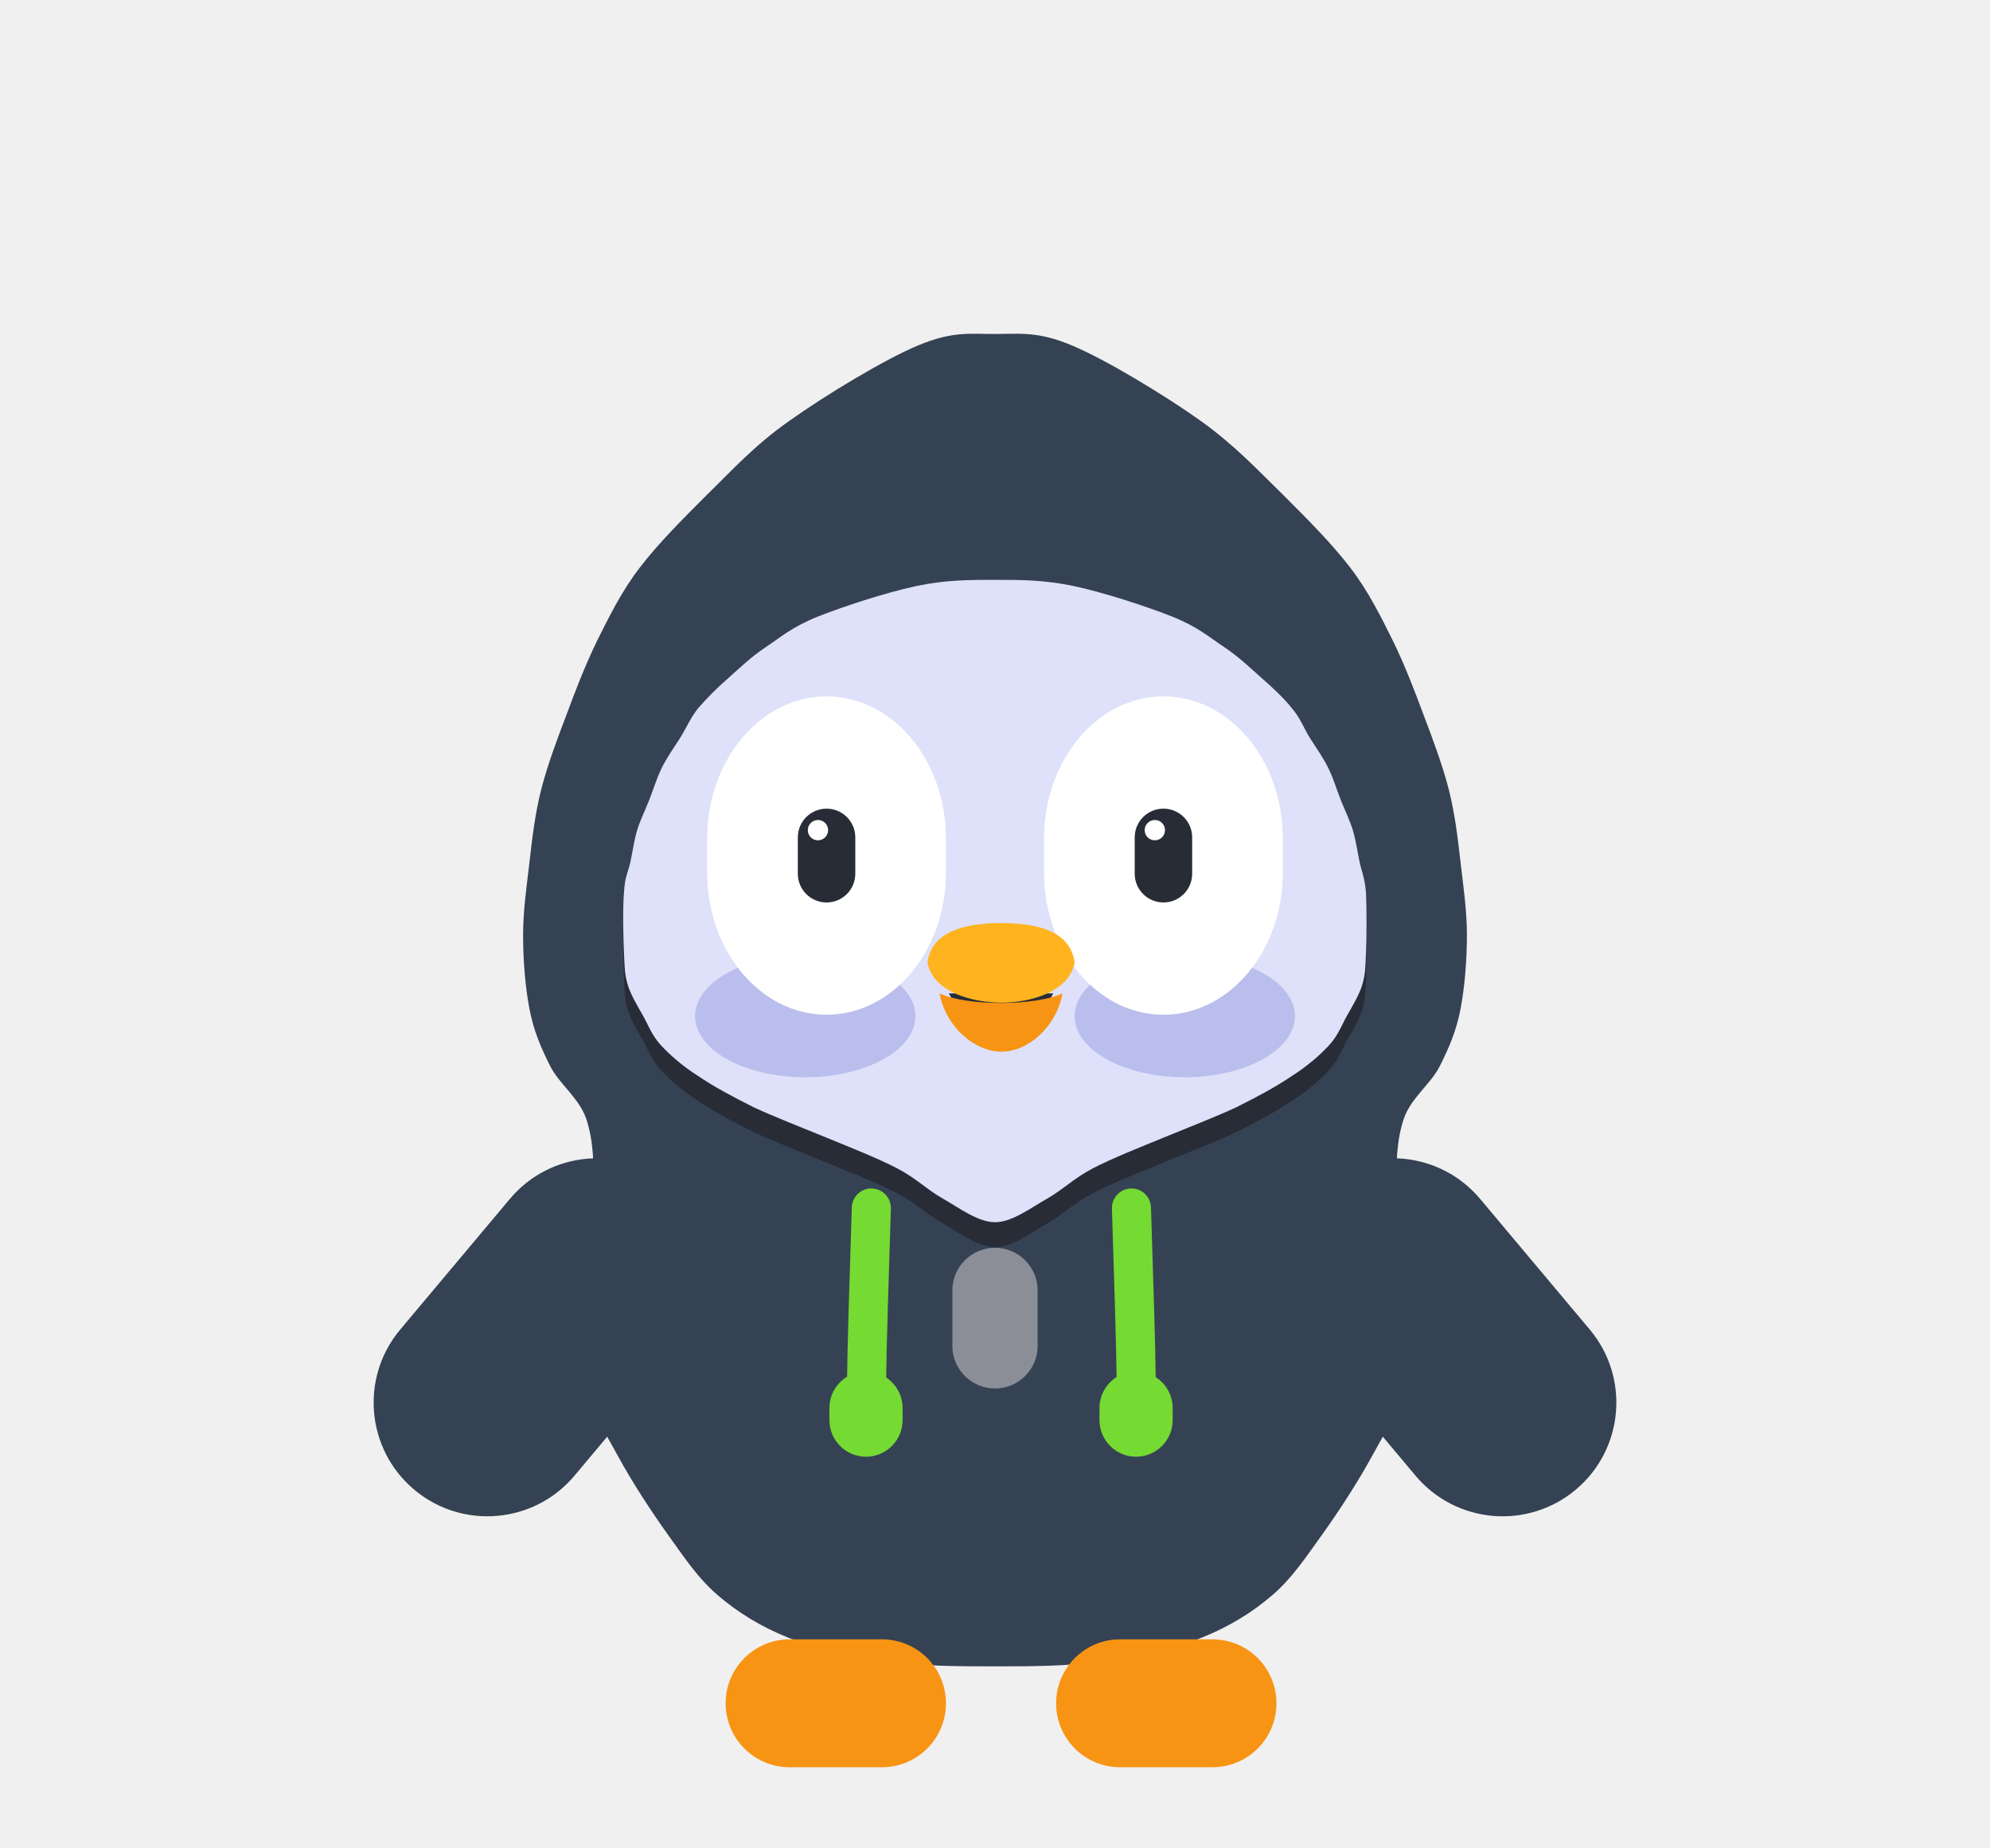
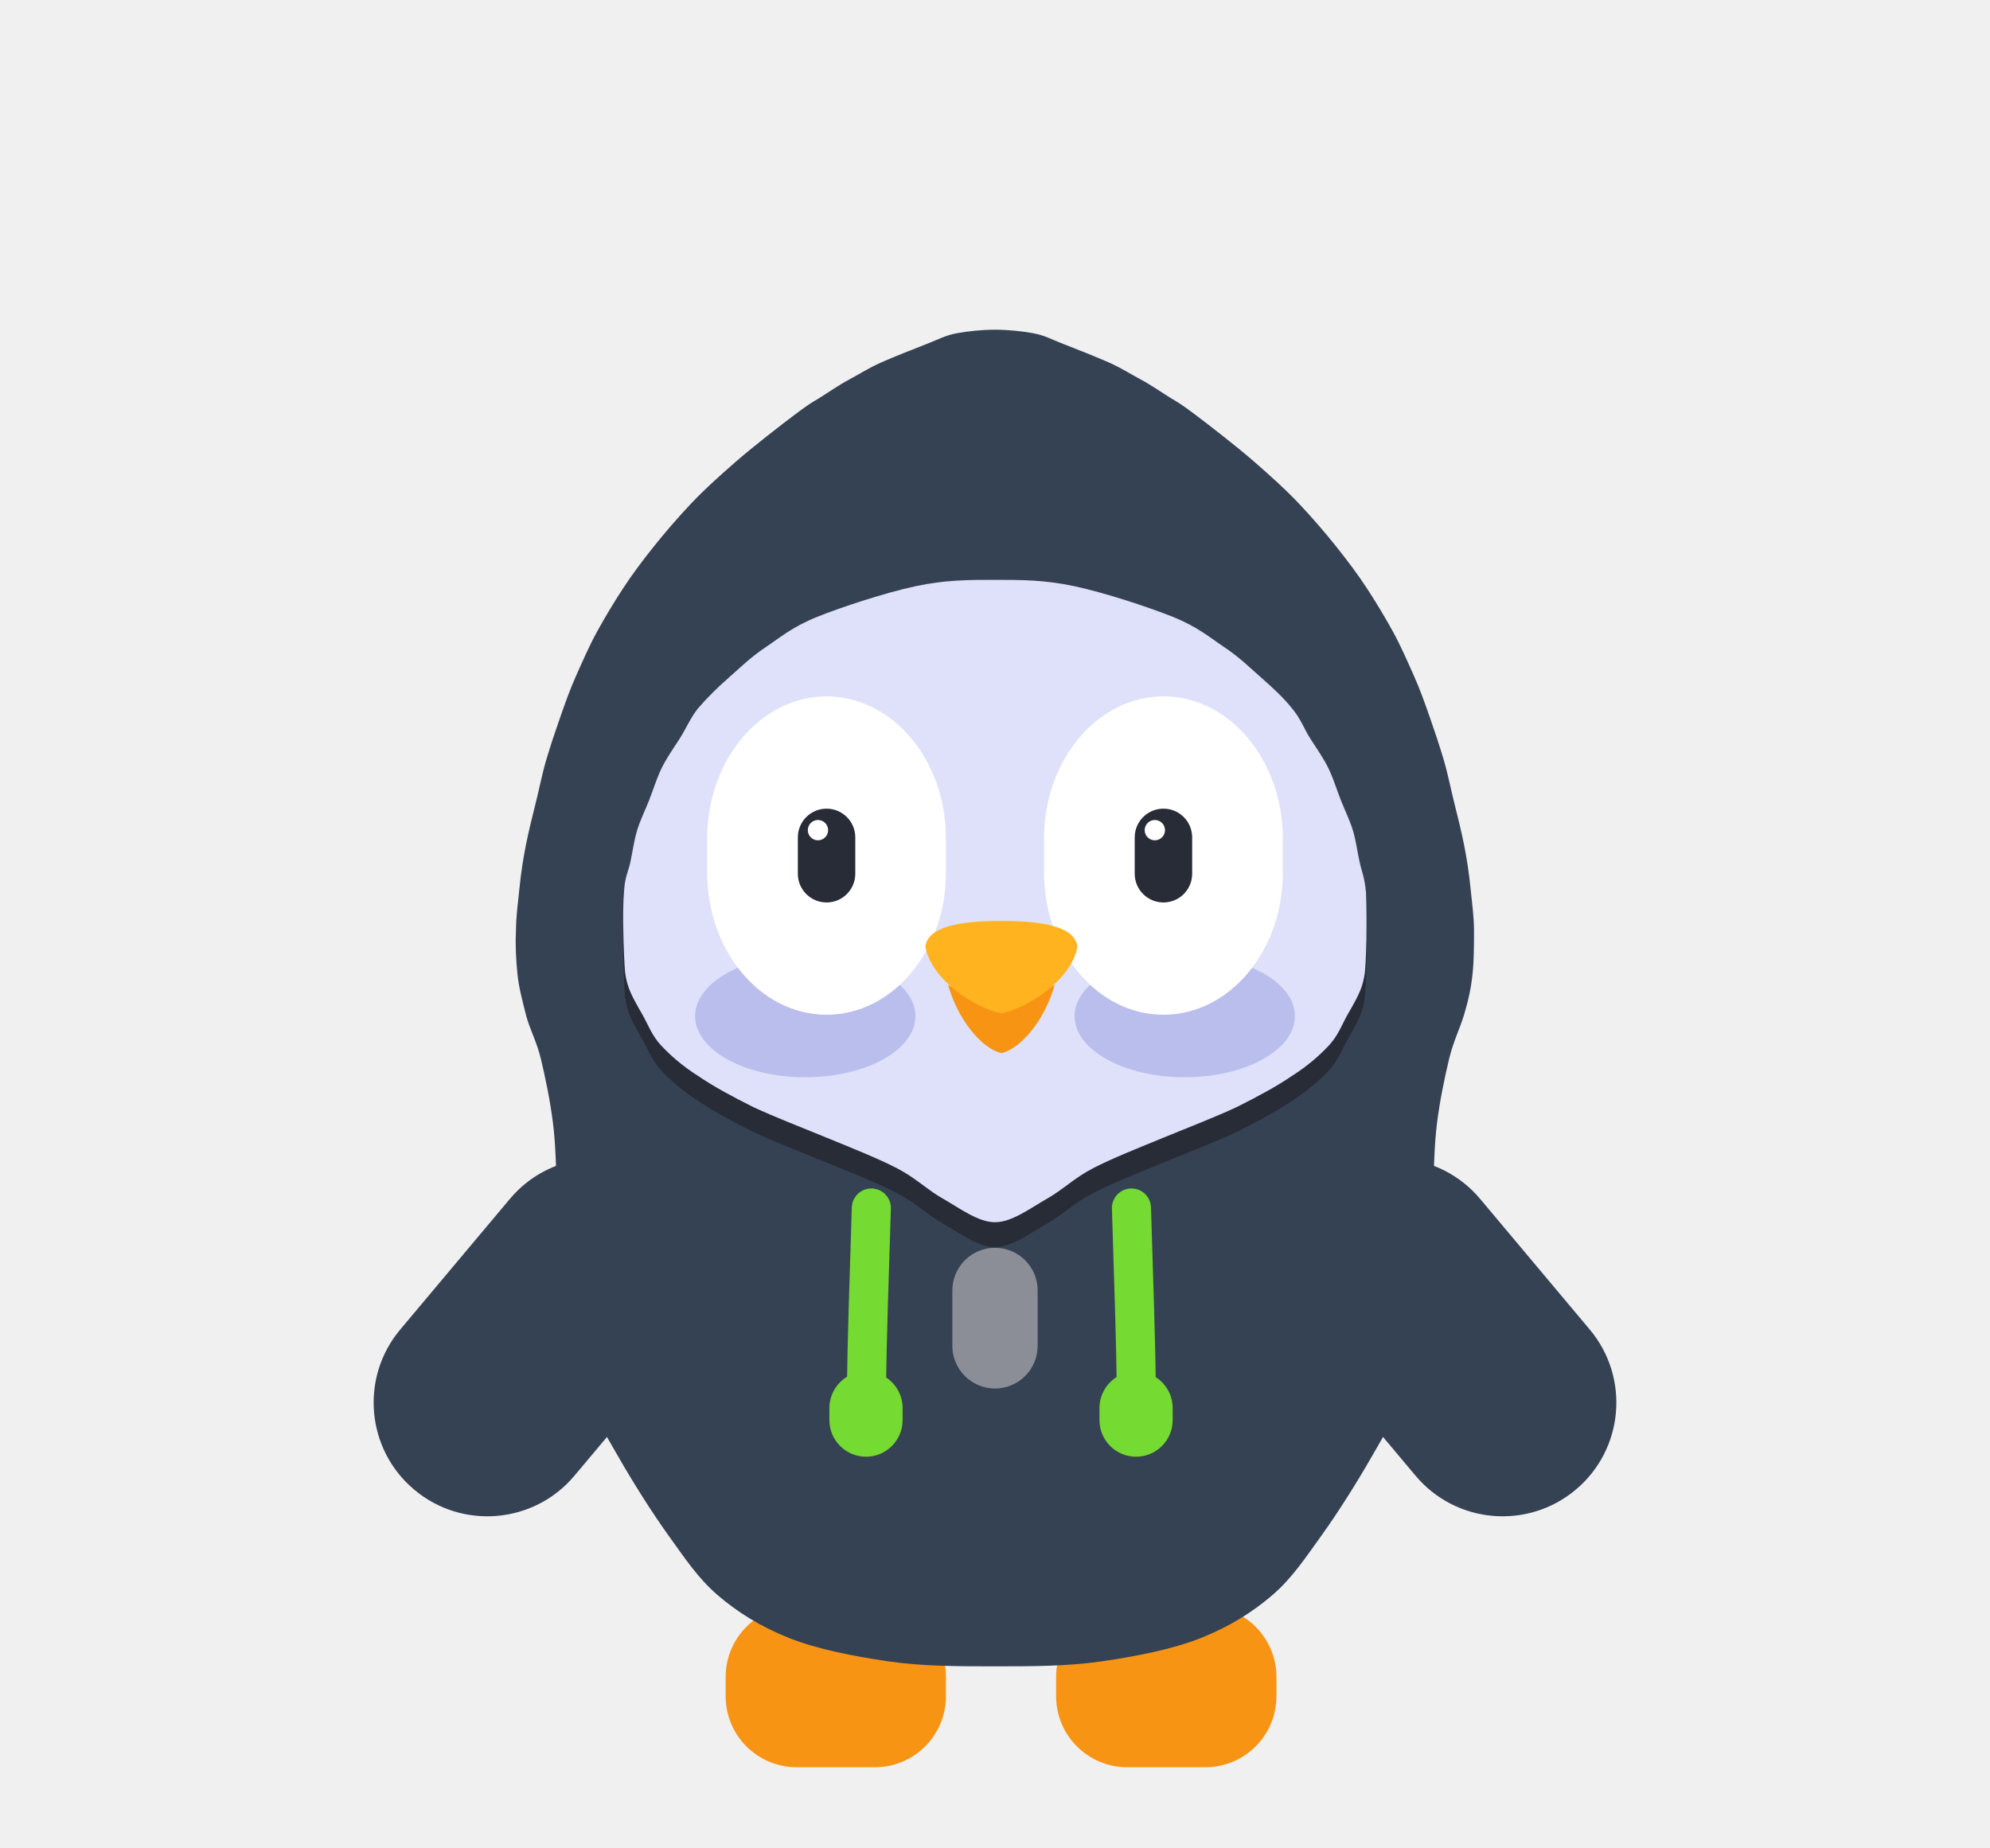
<svg xmlns="http://www.w3.org/2000/svg" viewBox="-40 -40 280 260" aria-hidden="true">
  <style>
  .byte-twinkle { transform-box: fill-box; transform-origin: center; animation: byte-twinkle 1.6s ease-in-out infinite }
  @keyframes byte-twinkle { 0%,100% { transform: scale(1) rotate(0) } 50% { transform: scale(.7) rotate(20deg) } }
  .byte-float { animation: byte-float 2.4s ease-in-out infinite }
  @keyframes byte-float { 0%,100% { transform: translateY(0) } 50% { transform: translateY(-4px) } }
  .byte-smoke { animation: byte-smoke 1.8s ease-out infinite }
  @keyframes byte-smoke { 0% { opacity: 0; transform: translateY(6px) } 25% { opacity: 1 } 100% { opacity: 0; transform: translateY(-10px) } }
  .byte-tear { animation: byte-tear 1.8s ease-in infinite }
  .byte-tear + .byte-tear { animation-delay: .6s }
  @keyframes byte-tear { 0% { opacity: 0; transform: translateY(0) } 15% { opacity: 1; transform: translateY(2px) }
    80% { opacity: 1; transform: translateY(14px) } 100% { opacity: 0; transform: translateY(18px) } }
  @media (prefers-reduced-motion: reduce) {
    .byte-twinkle, .byte-float, .byte-smoke, .byte-tear { animation: none }
    .byte-tear { transform: translateY(2px) }
  }
</style>
  <defs>
    <clipPath id="eyeL-R0">
      <rect x="59.5" y="58" width="33.6" height="44.8" rx="16.8" ry="20" />
    </clipPath>
    <clipPath id="eyeR-R0">
      <rect x="106.9" y="58" width="33.6" height="44.8" rx="16.8" ry="20" />
    </clipPath>
  </defs>
  <g>
    <g transform="translate(44 139)">
      <g transform="rotate(-50)">
        <rect x="-40" y="-16" width="56" height="32" rx="16" fill="#354254" />
      </g>
    </g>
  </g>
  <g transform="translate(200 0) scale(-1 1)">
    <g transform="translate(44 139)">
      <g transform="rotate(-50)">
        <rect x="-40" y="-16" width="56" height="32" rx="16" fill="#354254" />
      </g>
    </g>
  </g>
-   <path fill="#354254" d="M100.0 7.0 C103.6 7.0 106.0 6.6 110.8 8.6 C115.6 10.6 124.0 15.7 128.9 19.2 C133.8 22.7 137.0 26.2 140.5 29.6 C144.0 33.1 147.4 36.5 150.0 39.9 C152.6 43.3 154.3 46.8 156.0 50.2 C157.7 53.7 159.0 57.1 160.3 60.6 C161.6 64.0 162.9 67.5 163.8 70.9 C164.7 74.4 165.1 77.8 165.5 81.3 C165.9 84.8 166.4 88.1 166.4 91.6 C166.4 95.0 166.1 98.9 165.5 102.0 C164.9 105.1 163.9 107.4 162.6 110.0 C161.3 112.6 158.5 114.5 157.5 117.5 C156.5 120.5 156.4 123.9 156.5 128.0 C156.6 132.1 157.8 137.5 158.0 142.0 C158.2 146.5 158.3 151.2 157.5 155.0 C156.7 158.8 154.9 161.5 153.0 165.0 C151.1 168.5 148.3 172.8 146.0 176.0 C143.7 179.2 141.8 182.1 139.0 184.5 C136.2 186.9 133.0 188.9 129.0 190.5 C125.0 192.1 119.8 193.1 115.0 193.8 C110.2 194.5 105.0 194.5 100.0 194.5 C95.0 194.5 89.8 194.5 85.0 193.8 C80.2 193.1 75.0 192.1 71.0 190.5 C67.0 188.9 63.8 186.9 61.0 184.5 C58.2 182.1 56.3 179.2 54.0 176.0 C51.7 172.8 48.9 168.5 47.0 165.0 C45.1 161.5 43.3 158.8 42.5 155.0 C41.7 151.2 41.8 146.5 42.0 142.0 C42.2 137.5 43.4 132.1 43.5 128.0 C43.6 123.9 43.5 120.5 42.5 117.5 C41.5 114.5 38.7 112.6 37.4 110.0 C36.1 107.4 35.1 105.1 34.5 102.0 C33.9 98.9 33.6 95.0 33.6 91.6 C33.6 88.1 34.1 84.8 34.5 81.3 C34.9 77.8 35.3 74.4 36.2 70.9 C37.1 67.5 38.4 64.0 39.7 60.6 C41.0 57.1 42.3 53.7 44.0 50.2 C45.7 46.8 47.4 43.3 50.0 39.9 C52.6 36.5 56.0 33.1 59.5 29.6 C63.0 26.2 66.1 22.7 71.1 19.2 C76.0 15.7 84.4 10.6 89.2 8.6 C94.0 6.6 96.4 7.0 100.0 7.0 Z" />
+   <g fill="#F89413">
+     <rect x="62.1" y="186" width="31" height="22.7" rx="10" />
+     <rect x="108.6" y="186" width="31" height="22.7" rx="10" />
+   </g>
+   <path fill="#354254" d="M100.0 6.4 C101.8 6.4 103.8 6.6 105.4 6.9 C107.0 7.2 107.8 7.7 109.6 8.4 C111.4 9.1 114.2 10.2 116.0 11.0 C117.8 11.8 119.0 12.6 120.5 13.4 C122.0 14.2 123.4 15.2 124.7 16.0 C126.0 16.8 126.1 16.8 128.1 18.3 C130.1 19.8 134.1 22.9 136.5 25.0 C138.9 27.1 140.8 28.8 142.7 30.8 C144.6 32.8 146.4 34.9 148.0 36.9 C149.6 38.9 151.1 40.9 152.4 42.9 C153.7 44.9 154.9 46.9 156.0 48.9 C157.1 50.9 158.0 53.0 158.9 55.0 C159.8 57.0 160.5 59.0 161.2 61.0 C161.9 63.0 162.5 64.8 163.1 66.8 C163.7 68.8 164.1 70.9 164.6 72.9 C165.1 74.9 165.6 76.9 166.0 78.9 C166.4 80.9 166.7 82.9 166.9 84.9 C167.1 86.9 167.4 89.0 167.4 91.0 C167.4 93.0 167.4 95.0 167.2 97.0 C167.0 99.0 166.6 100.8 166.0 102.8 C165.4 104.8 164.5 106.5 163.9 109.0 C163.3 111.5 162.6 114.8 162.2 118.0 C161.8 121.2 161.8 124.0 161.6 128.0 C161.4 132.0 161.6 137.5 161.0 142.0 C160.4 146.5 159.3 151.2 158.0 155.0 C156.7 158.8 155.0 161.5 153.0 165.0 C151.0 168.5 148.3 172.8 146.0 176.0 C143.7 179.2 141.8 182.1 139.0 184.5 C136.2 186.9 133.0 188.9 129.0 190.5 C125.0 192.1 119.8 193.1 115.0 193.8 C110.2 194.5 105.0 194.5 100.0 194.5 C95.0 194.5 89.8 194.5 85.0 193.8 C80.2 193.1 75.0 192.1 71.0 190.5 C67.0 188.9 63.8 186.9 61.0 184.5 C58.2 182.1 56.3 179.2 54.0 176.0 C51.7 172.8 49.0 168.5 47.0 165.0 C45.0 161.5 43.3 158.8 42.0 155.0 C40.7 151.2 39.6 146.5 39.0 142.0 C38.4 137.5 38.6 132.0 38.4 128.0 C38.2 124.0 38.2 121.2 37.8 118.0 C37.4 114.8 36.7 111.5 36.1 109.0 C35.5 106.5 34.5 104.8 34.0 102.8 C33.5 100.8 33.0 99.0 32.8 97.0 C32.6 95.0 32.5 93.0 32.6 91.0 C32.6 89.0 32.9 86.9 33.1 84.9 C33.3 82.9 33.6 80.9 34.0 78.9 C34.4 76.9 34.9 74.9 35.4 72.9 C35.9 70.9 36.3 68.8 36.9 66.8 C37.5 64.8 38.1 63.0 38.8 61.0 C39.5 59.0 40.2 57.0 41.1 55.0 C42.0 53.0 42.9 50.9 44.0 48.9 C45.1 46.9 46.3 44.9 47.6 42.9 C48.9 40.9 50.4 38.9 52.0 36.9 C53.6 34.9 55.4 32.8 57.3 30.8 C59.2 28.8 61.1 27.1 63.5 25.0 C65.9 22.9 69.9 19.8 71.9 18.3 C73.9 16.8 74.0 16.8 75.3 16.0 C76.6 15.2 78.0 14.2 79.5 13.4 C81.0 12.6 82.2 11.8 84.0 11.0 C85.8 10.2 88.6 9.1 90.4 8.4 C92.2 7.7 93.0 7.2 94.6 6.9 C96.2 6.6 98.2 6.4 100.0 6.4 Z" />
  <path fill="#272C36" transform="translate(0 3.5)" d="M100.0 41.6 C103.7 41.6 107.0 41.6 111.2 42.5 C115.4 43.4 121.5 45.4 125.0 46.8 C128.5 48.2 130.2 49.7 132.3 51.1 C134.4 52.5 135.9 54.0 137.5 55.4 C139.1 56.8 140.7 58.3 141.8 59.7 C143.0 61.1 143.5 62.6 144.4 64.0 C145.3 65.4 146.3 66.8 147.0 68.3 C147.7 69.8 148.1 71.2 148.7 72.7 C149.3 74.2 150.0 75.6 150.4 77.0 C150.8 78.4 151.0 79.9 151.3 81.3 C151.6 82.7 152.0 83.4 152.2 85.6 C152.3 87.8 152.3 92.0 152.2 94.2 C152.1 96.4 152.1 97.1 151.7 98.5 C151.3 99.9 150.4 101.4 149.6 102.8 C148.8 104.2 148.3 105.7 147.0 107.1 C145.7 108.5 144.0 110.0 141.8 111.4 C139.6 112.9 137.0 114.3 134.0 115.8 C131.0 117.2 127.1 118.7 123.7 120.1 C120.3 121.5 116.5 123.0 113.8 124.4 C111.1 125.8 109.6 127.4 107.3 128.7 C105.0 130.0 102.4 132.0 100.0 132.0 C97.6 132.0 95.0 130.0 92.7 128.7 C90.4 127.4 88.9 125.8 86.2 124.4 C83.5 123.0 79.7 121.5 76.3 120.1 C72.9 118.7 69.0 117.2 66.0 115.8 C63.0 114.3 60.4 112.9 58.2 111.4 C56.0 110.0 54.3 108.5 53.0 107.1 C51.7 105.7 51.2 104.2 50.4 102.8 C49.6 101.4 48.7 99.9 48.3 98.5 C47.9 97.1 47.9 96.4 47.8 94.2 C47.7 92.0 47.6 87.8 47.8 85.6 C47.9 83.4 48.4 82.7 48.7 81.3 C49.0 79.9 49.2 78.4 49.6 77.0 C50.0 75.6 50.7 74.2 51.3 72.7 C51.9 71.2 52.3 69.8 53.0 68.3 C53.7 66.8 54.7 65.4 55.6 64.0 C56.5 62.6 57.1 61.1 58.2 59.7 C59.4 58.3 60.9 56.8 62.5 55.4 C64.1 54.0 65.6 52.5 67.7 51.1 C69.8 49.7 71.5 48.2 75.0 46.8 C78.5 45.4 84.6 43.4 88.8 42.5 C93.0 41.6 96.3 41.6 100.0 41.6 Z" />
  <path fill="#DEE1F9" d="M100.0 41.6 C103.7 41.6 107.0 41.6 111.2 42.5 C115.4 43.4 121.5 45.4 125.0 46.8 C128.5 48.2 130.2 49.7 132.3 51.1 C134.4 52.5 135.9 54.0 137.5 55.4 C139.1 56.8 140.7 58.3 141.8 59.7 C143.0 61.1 143.5 62.6 144.4 64.0 C145.3 65.4 146.3 66.8 147.0 68.3 C147.7 69.8 148.1 71.2 148.7 72.7 C149.3 74.2 150.0 75.6 150.4 77.0 C150.8 78.4 151.0 79.9 151.3 81.3 C151.6 82.7 152.0 83.4 152.2 85.6 C152.3 87.8 152.3 92.0 152.2 94.2 C152.1 96.4 152.1 97.1 151.7 98.5 C151.3 99.9 150.4 101.4 149.6 102.8 C148.8 104.2 148.3 105.7 147.0 107.1 C145.7 108.5 144.0 110.0 141.8 111.4 C139.6 112.9 137.0 114.3 134.0 115.8 C131.0 117.2 127.1 118.7 123.7 120.1 C120.3 121.5 116.5 123.0 113.8 124.4 C111.1 125.8 109.6 127.4 107.3 128.7 C105.0 130.0 102.4 132.0 100.0 132.0 C97.6 132.0 95.0 130.0 92.7 128.7 C90.4 127.4 88.9 125.8 86.2 124.4 C83.5 123.0 79.7 121.5 76.3 120.1 C72.9 118.7 69.0 117.2 66.0 115.8 C63.0 114.3 60.4 112.9 58.2 111.4 C56.0 110.0 54.3 108.5 53.0 107.1 C51.7 105.7 51.2 104.2 50.4 102.8 C49.6 101.4 48.7 99.9 48.3 98.5 C47.9 97.1 47.9 96.4 47.8 94.2 C47.7 92.0 47.6 87.8 47.8 85.6 C47.9 83.4 48.4 82.7 48.7 81.3 C49.0 79.9 49.2 78.4 49.6 77.0 C50.0 75.6 50.7 74.2 51.3 72.7 C51.9 71.2 52.3 69.8 53.0 68.3 C53.7 66.8 54.7 65.4 55.6 64.0 C56.5 62.6 57.1 61.1 58.2 59.7 C59.4 58.3 60.9 56.8 62.5 55.4 C64.1 54.0 65.6 52.5 67.7 51.1 C69.8 49.7 71.5 48.2 75.0 46.8 C78.5 45.4 84.6 43.4 88.8 42.5 C93.0 41.6 96.3 41.6 100.0 41.6 Z" />
  <g fill="#BABEEC">
    <ellipse cx="73.3" cy="103" rx="15.5" ry="8.6" />
    <ellipse cx="126.7" cy="103" rx="15.5" ry="8.6" />
  </g>
  <g>
    <rect x="59.5" y="58" width="33.6" height="44.8" rx="16.8" ry="20" fill="#FFFFFF" />
    <g clip-path="url(#eyeL-R0)">
      <g transform="translate(0 0) translate(76.3 80.4) scale(0.55) translate(-76.3 -80.4)">
        <rect x="68.95" y="68.4" width="14.7" height="24" rx="7.35" fill="#272C36" />
        <circle cx="74.1" cy="73.9" r="2.6" fill="#FFFFFF" />
      </g>
      <rect x="41.3" y="102.8" width="70" height="70" fill="#DEE1F9" />
      <rect x="41.3" y="-12" width="70" height="70" fill="#BABEEC" transform="rotate(0 76.3 58)" />
    </g>
  </g>
  <g>
    <rect x="106.9" y="58" width="33.6" height="44.8" rx="16.8" ry="20" fill="#FFFFFF" />
    <g clip-path="url(#eyeR-R0)">
      <g transform="translate(0 0) translate(123.7 80.4) scale(0.55) translate(-123.7 -80.4)">
        <rect x="116.35" y="68.4" width="14.7" height="24" rx="7.35" fill="#272C36" />
        <circle cx="121.5" cy="73.9" r="2.6" fill="#FFFFFF" />
      </g>
      <rect x="88.7" y="102.8" width="70" height="70" fill="#DEE1F9" />
      <rect x="88.7" y="-12" width="70" height="70" fill="#BABEEC" transform="rotate(0 123.7 58)" />
    </g>
  </g>
-   <g transform="translate(0 99.8) scale(1 1) translate(0 -99.8)">
+   <g transform="translate(0 99.8) scale(1 1) translate(0 -99.8)" opacity="0">
    <path d="M93.5 99.8 L108.2 99.8 L104.8 105.8 C103.2 107.2 98.6 107.2 97 105.8 Z" fill="#272C36" />
    <ellipse cx="100.9" cy="104.8" rx="4.4" ry="2" fill="#FA779B" />
  </g>
-   <path d="M92.2 99.8 C96 101.6 105.6 101.6 109.5 99.8 C108.6 104.6 104.6 108 100.9 108 C97.2 108 93.1 104.6 92.2 99.8 Z" fill="#F89413" transform="translate(0 0)" />
-   <path d="M90.5 95.5 C91 91.3 95.3 89.9 100.9 89.9 C106.5 89.9 110.7 91.3 111.2 95.5 C110.4 99.6 105 101.1 100.9 101.1 C96.8 101.1 91.3 99.6 90.5 95.5 Z" fill="#FFB31F" />
+   <path d="M93.4 98.6 C96.6 100.6 105.2 100.6 108.4 98.6 C107 103.6 103.6 107.6 100.9 108.2 C98.2 107.6 94.8 103.6 93.4 98.6 Z" fill="#F89413" transform="translate(0 0)" />
+   <path d="M90.2 93.2 C90.6 90.4 95 89.6 100.9 89.6 C106.8 89.6 111.2 90.4 111.6 93.2 C110.8 97.8 104.8 101.8 100.9 102.6 C97 101.8 91 97.8 90.2 93.2 Z" fill="#FFB31F" />
  <g stroke="#75DA31" stroke-width="5.5" stroke-linecap="round" fill="none">
    <path d="M82.6 130 C82.3 140 82 148 81.9 156" />
    <path d="M119.2 130 C119.5 140 119.8 148 119.9 156" />
  </g>
  <g fill="#75DA31">
    <rect x="76.7" y="153" width="10.3" height="12" rx="5.15" />
    <rect x="114.7" y="153" width="10.3" height="12" rx="5.15" />
  </g>
  <rect x="94" y="135.6" width="12" height="19.8" rx="6" fill="#8B8E96" />
-   <g fill="#F89413">
-     <rect x="62.1" y="190.7" width="31" height="18" rx="9" />
-     <rect x="108.6" y="190.7" width="31" height="18" rx="9" />
-   </g>
</svg>
